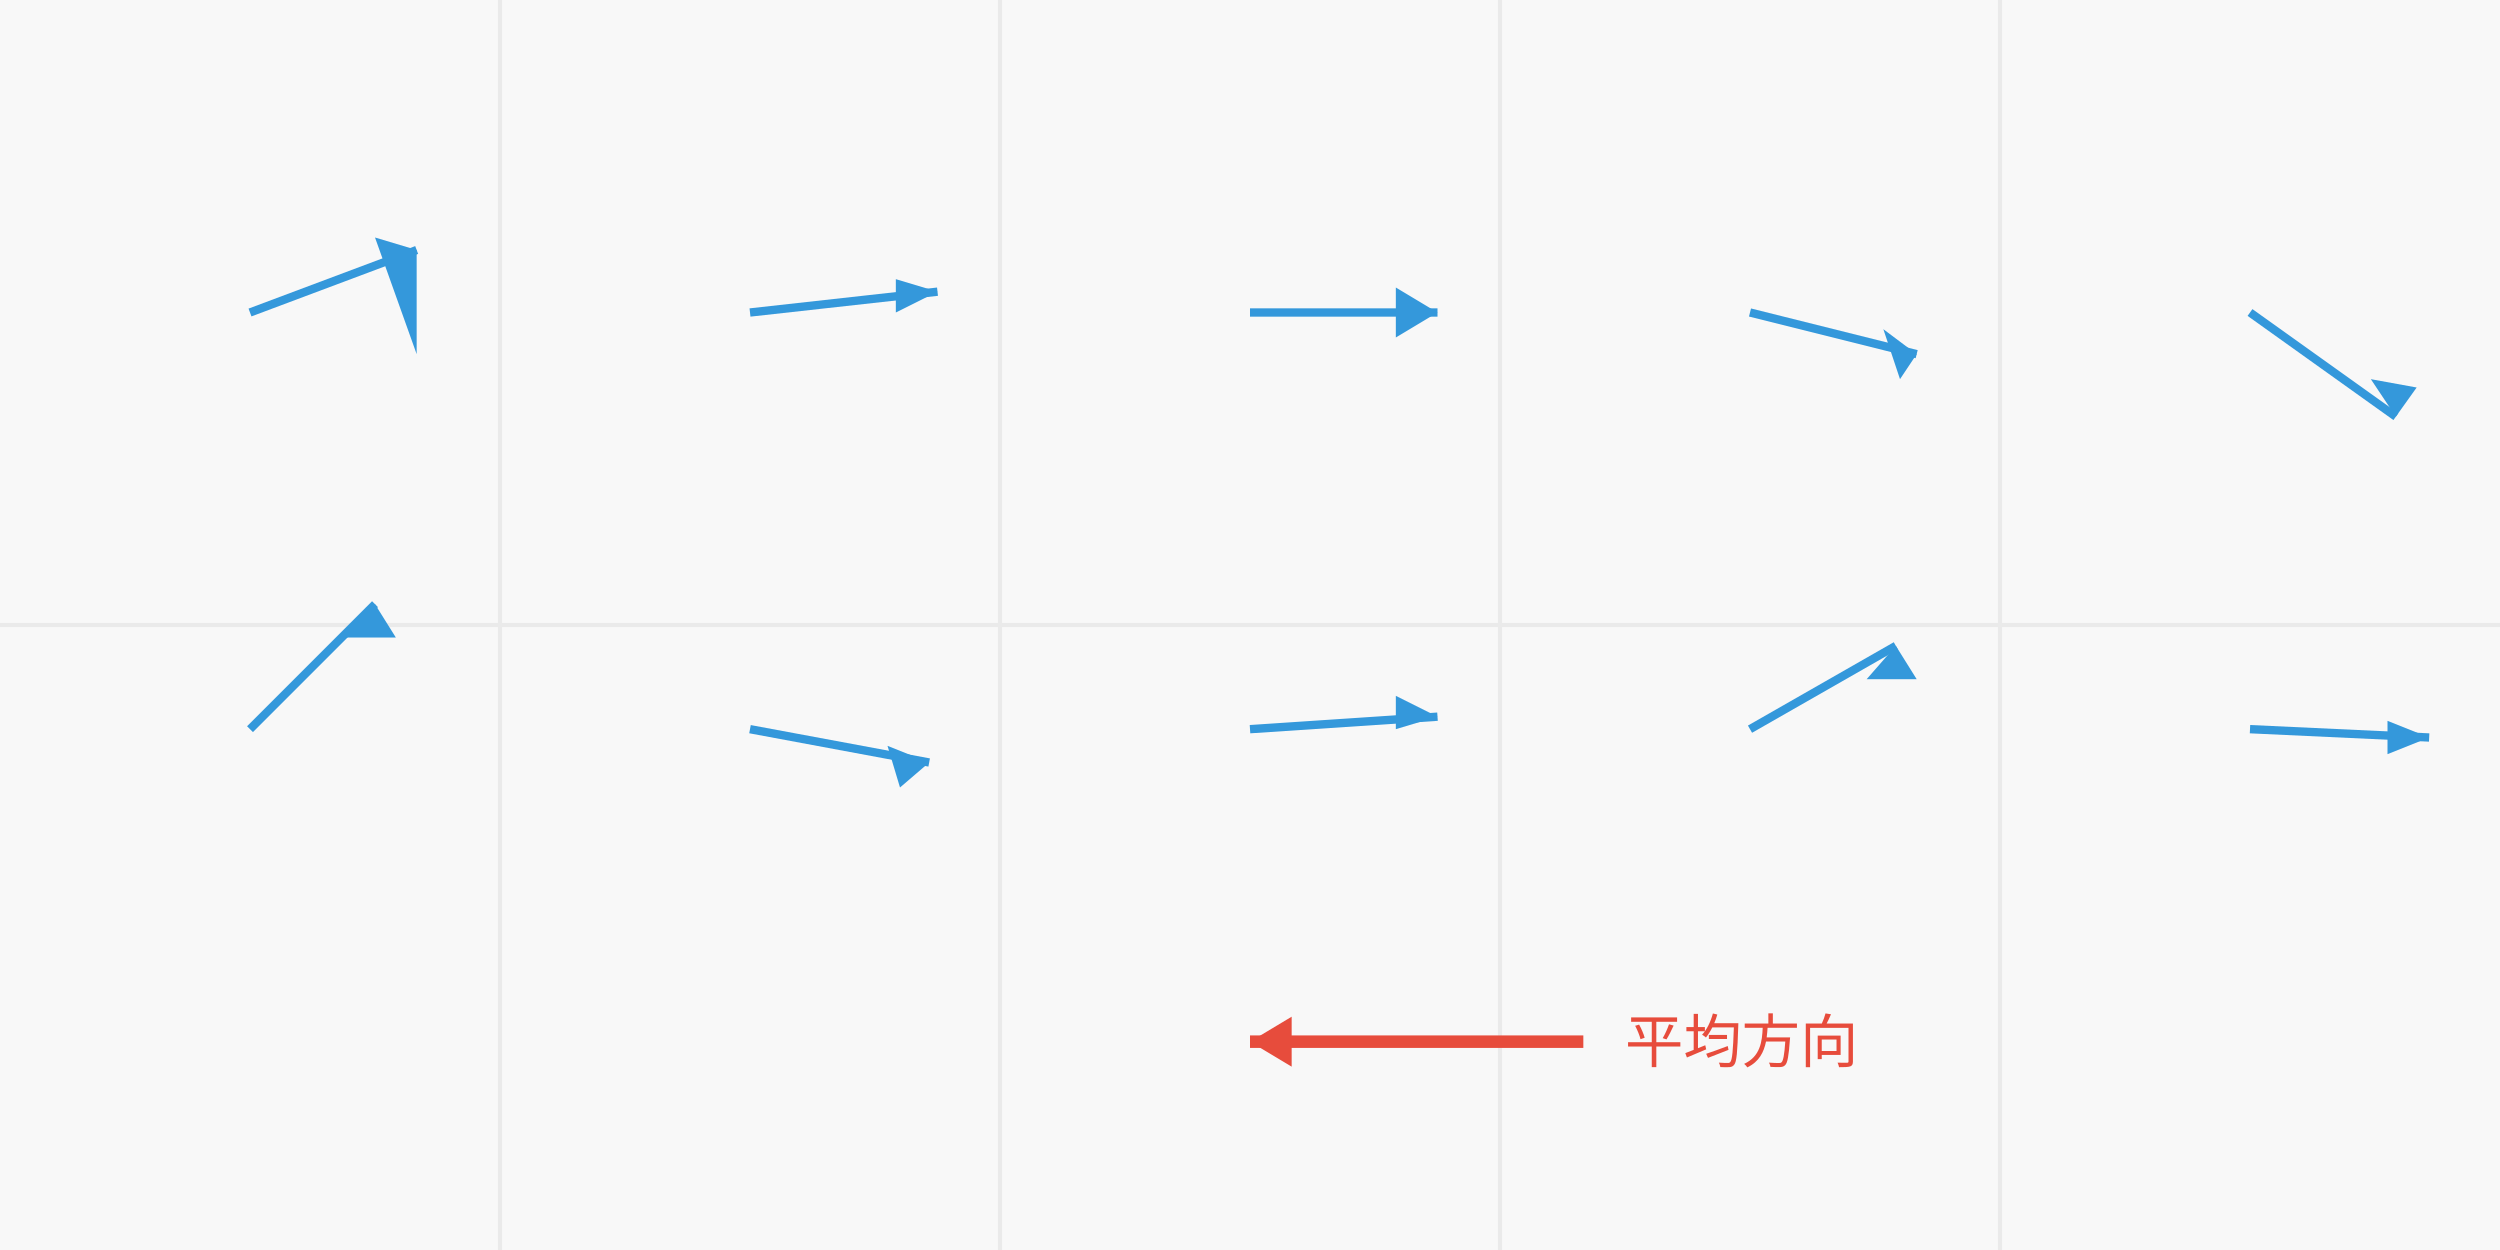
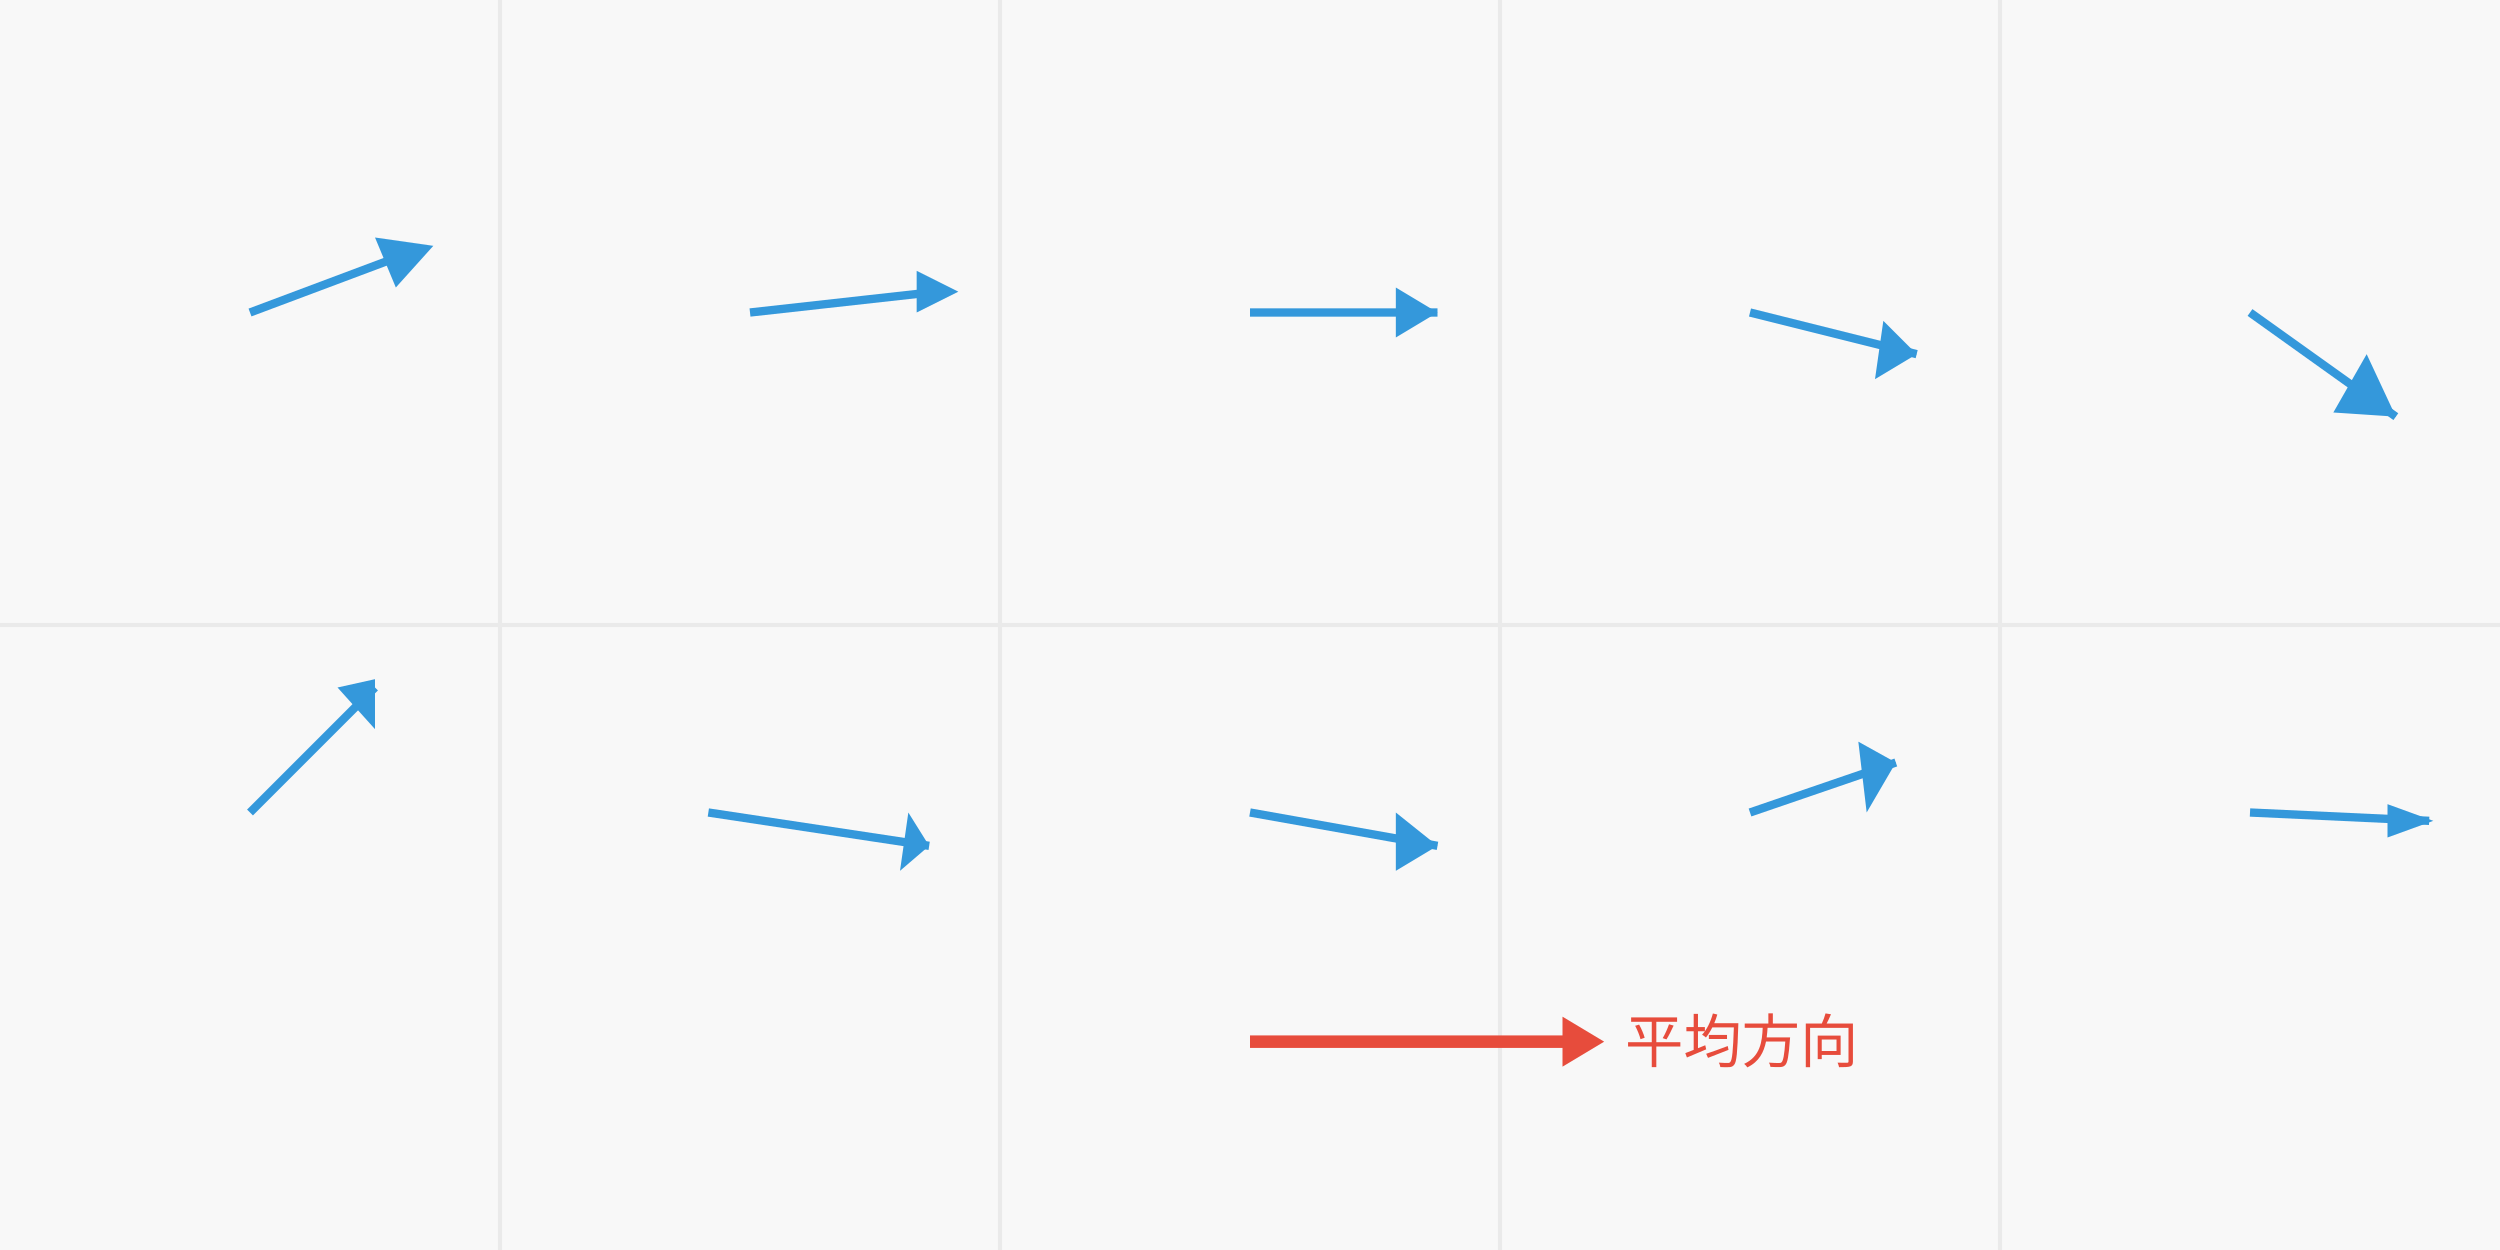
<svg xmlns="http://www.w3.org/2000/svg" viewBox="0 0 600 300">
  <rect width="600" height="300" fill="#f8f8f8" />
  <g stroke="#eaeaea" stroke-width="1">
    <line x1="0" y1="150" x2="600" y2="150" />
    <line x1="120" y1="0" x2="120" y2="300" />
    <line x1="240" y1="0" x2="240" y2="300" />
    <line x1="360" y1="0" x2="360" y2="300" />
    <line x1="480" y1="0" x2="480" y2="300" />
  </g>
  <g transform="translate(300, 250)">
    <line x1="0" y1="0" x2="80" y2="0" stroke="#E74C3C" stroke-width="3" />
-     <polygon points="0,0 10,-6 10,6" fill="#E74C3C" />
+     <polygon points="85, 0 75, -6 75, 6" fill="#E74C3C" />
    <text x="90" y="5" font-family="Arial, sans-serif" font-size="14" fill="#E74C3C">平均方向</text>
  </g>
  <g transform="translate(60, 75)">
    <line x1="0" y1="0" x2="40" y2="-15" stroke="#3498DB" stroke-width="2" />
-     <polygon points="40,-15 30,-18 40,10" fill="#3498DB" />
+     <polygon points="44,-16 30,-18 35,-6" fill="#3498DB" />
  </g>
  <g transform="translate(180, 75)">
    <line x1="0" y1="0" x2="45" y2="-5" stroke="#3498DB" stroke-width="2" />
-     <polygon points="45,-5 35,-8 35,0" fill="#3498DB" />
+     <polygon points="50,-5 40,-10 40,0" fill="#3498DB" />
  </g>
  <g transform="translate(300, 75)">
    <line x1="0" y1="0" x2="45" y2="0" stroke="#3498DB" stroke-width="2" />
    <polygon points="45,0 35,-6 35,6" fill="#3498DB" />
  </g>
  <g transform="translate(420, 75)">
    <line x1="0" y1="0" x2="40" y2="10" stroke="#3498DB" stroke-width="2" />
-     <polygon points="40,10 32,4 36,16" fill="#3498DB" />
+     <polygon points="40,10 32,2 30,16" fill="#3498DB" />
  </g>
  <g transform="translate(540, 75)">
    <line x1="0" y1="0" x2="35" y2="25" stroke="#3498DB" stroke-width="2" />
-     <polygon points="35,25 29,16 40,18" fill="#3498DB" />
+     <polygon points="35,25 28,10 20,24" fill="#3498DB" />
  </g>
  <g transform="translate(60, 175)">
-     <line x1="0" y1="0" x2="30" y2="-30" stroke="#3498DB" stroke-width="2" />
-     <polygon points="30,-30 23,-22 35,-22" fill="#3498DB" />
+     <line x1="0" y1="20" x2="30" y2="-10" stroke="#3498DB" stroke-width="2" />
+     <polygon points="30,-12 30,0 21,-10" fill="#3498DB" />
  </g>
  <g transform="translate(180, 175)">
-     <line x1="0" y1="0" x2="43" y2="8" stroke="#3498DB" stroke-width="2" />
-     <polygon points="43,8 33,4 36,14" fill="#3498DB" />
+     <line x1="-10" y1="20" x2="43" y2="28" stroke="#3498DB" stroke-width="2" />
+     <polygon points="43,28 38,20 36,34" fill="#3498DB" />
  </g>
  <g transform="translate(300, 175)">
-     <line x1="0" y1="0" x2="45" y2="-3" stroke="#3498DB" stroke-width="2" />
-     <polygon points="45,-3 35,-8 35,0" fill="#3498DB" />
+     <line x1="0" y1="20" x2="45" y2="28" stroke="#3498DB" stroke-width="2" />
+     <polygon points="45,28 35,20 35,34" fill="#3498DB" />
  </g>
  <g transform="translate(420, 175)">
-     <line x1="0" y1="0" x2="35" y2="-20" stroke="#3498DB" stroke-width="2" />
-     <polygon points="35,-20 28,-12 40,-12" fill="#3498DB" />
+     <line x1="0" y1="20" x2="35" y2="8" stroke="#3498DB" stroke-width="2" />
+     <polygon points="35,8 28,20 26,3" fill="#3498DB" />
  </g>
  <g transform="translate(540, 175)">
-     <line x1="0" y1="0" x2="43" y2="2" stroke="#3498DB" stroke-width="2" />
-     <polygon points="43,2 33,-2 33,6" fill="#3498DB" />
+     <line x1="0" y1="20" x2="43" y2="22" stroke="#3498DB" stroke-width="2" />
+     <polygon points="44,22 33,18 33,26" fill="#3498DB" />
  </g>
</svg>
